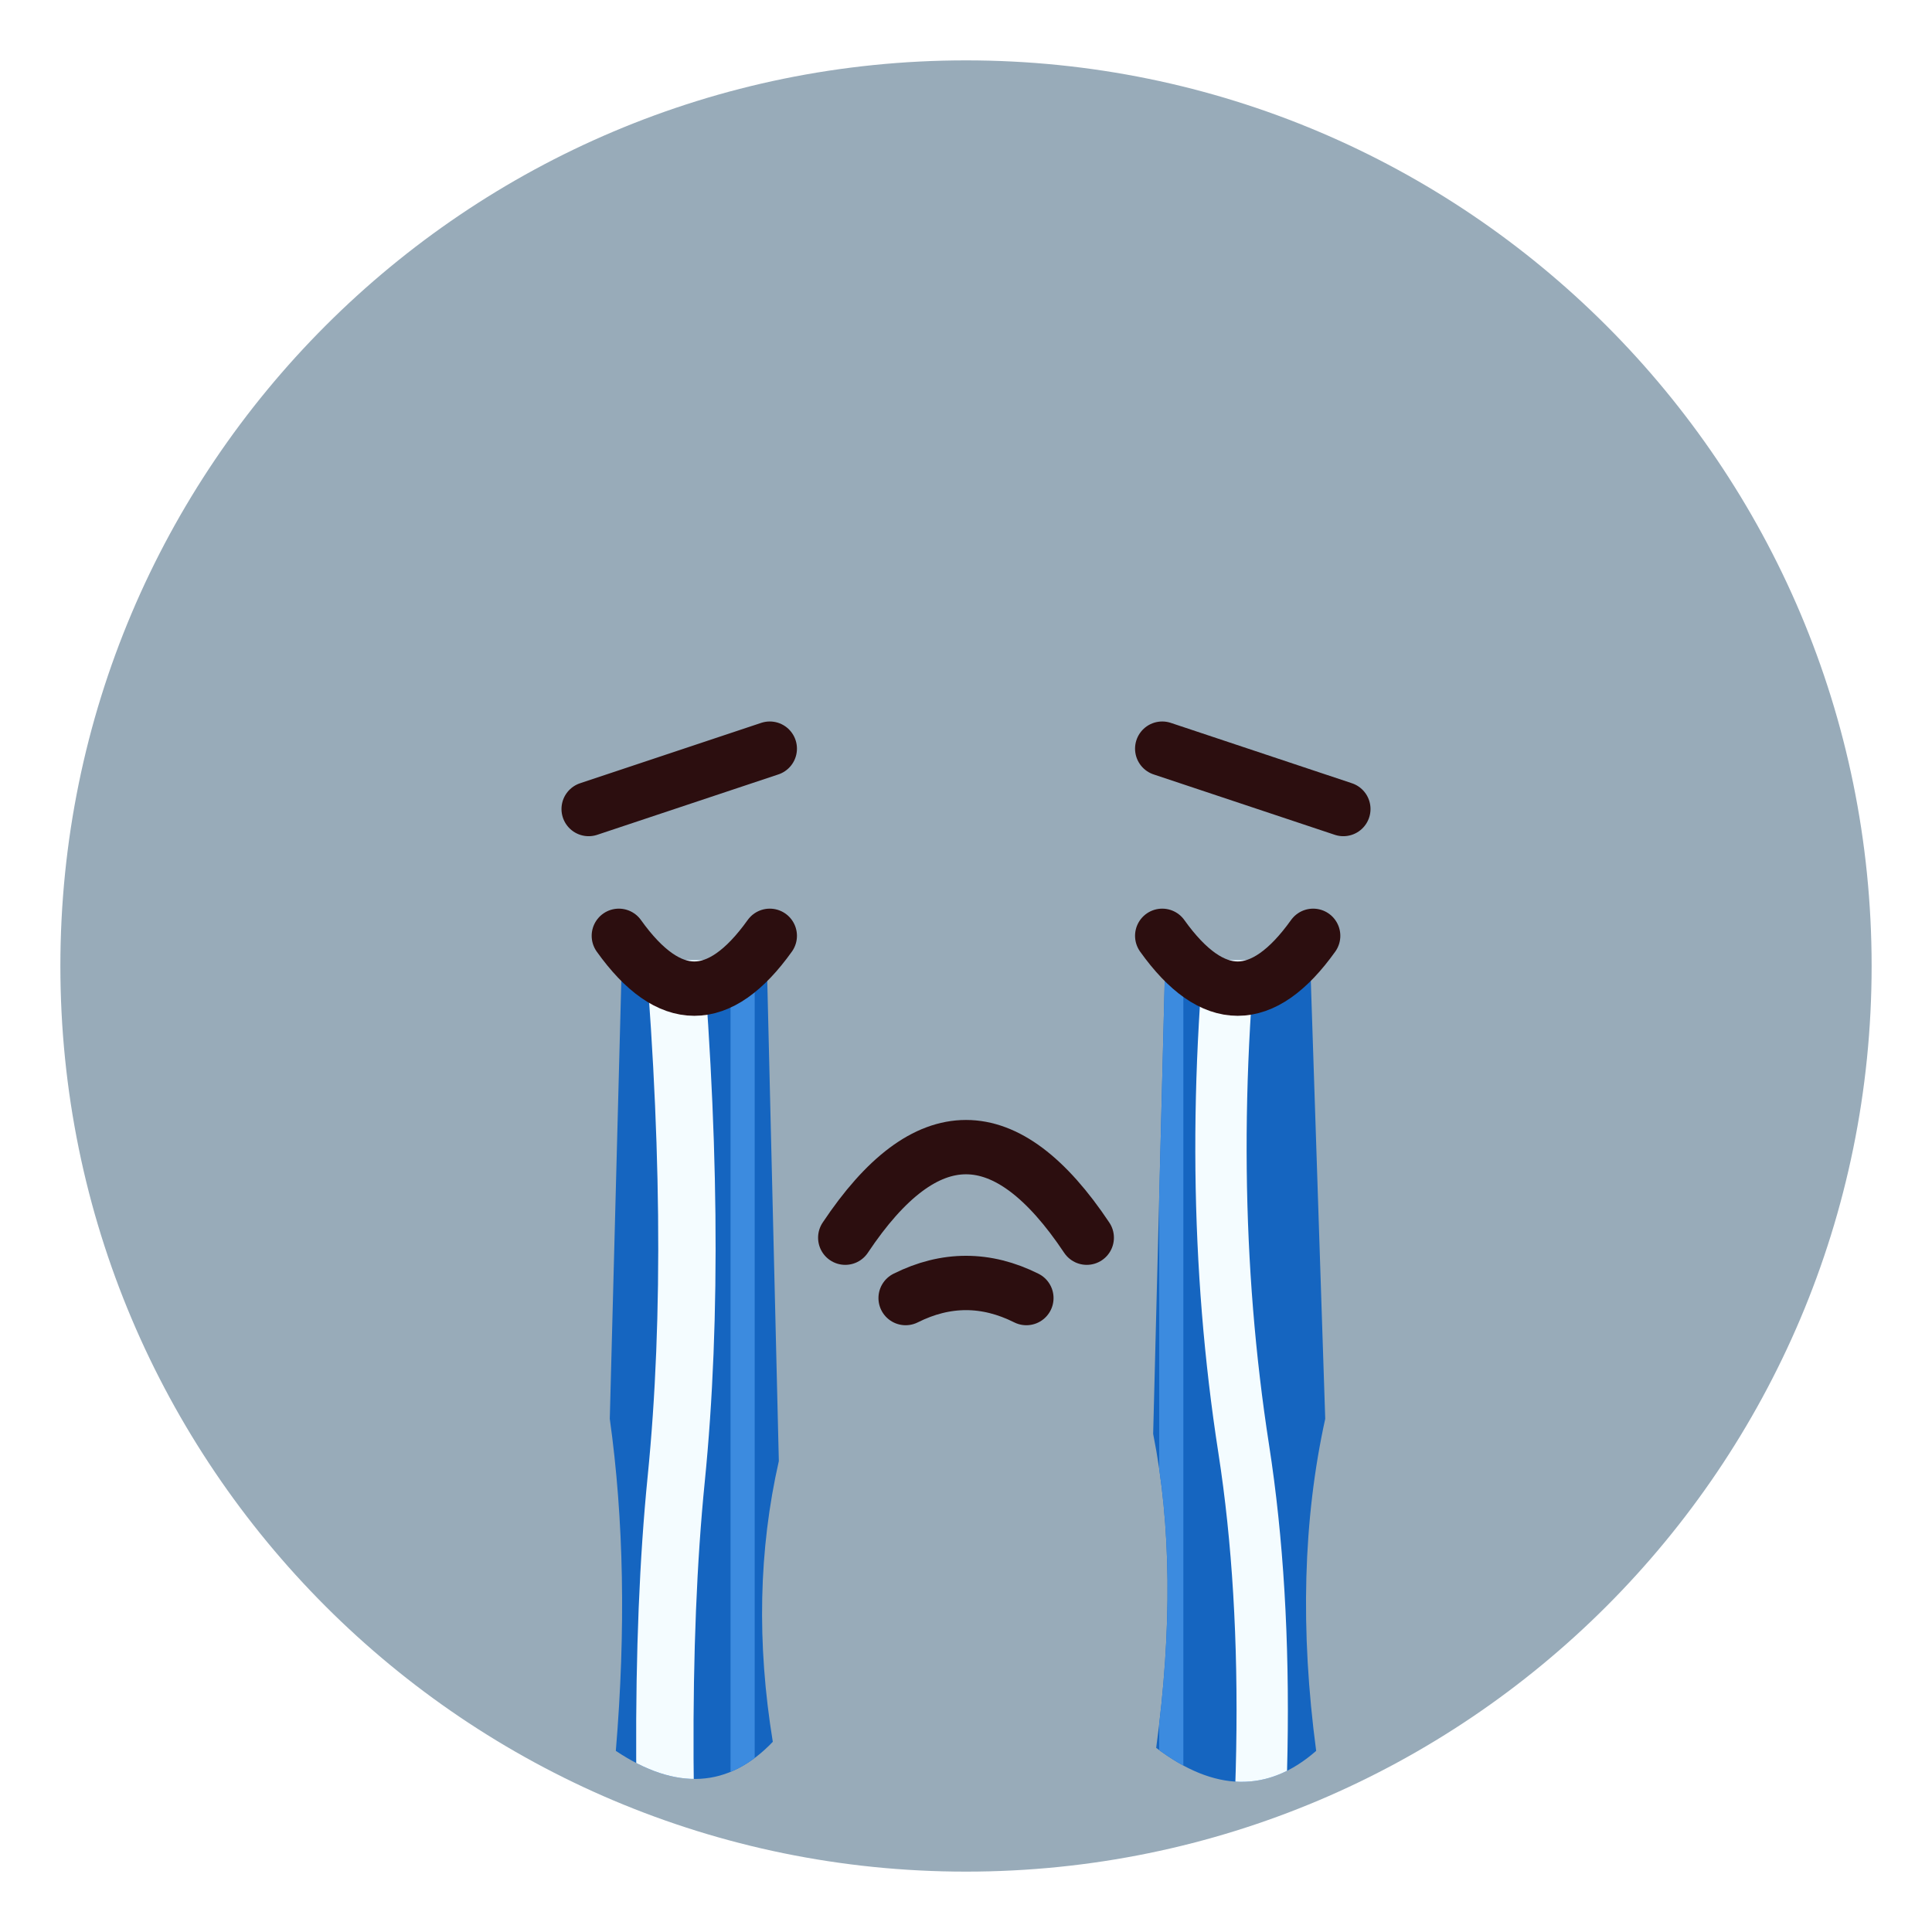
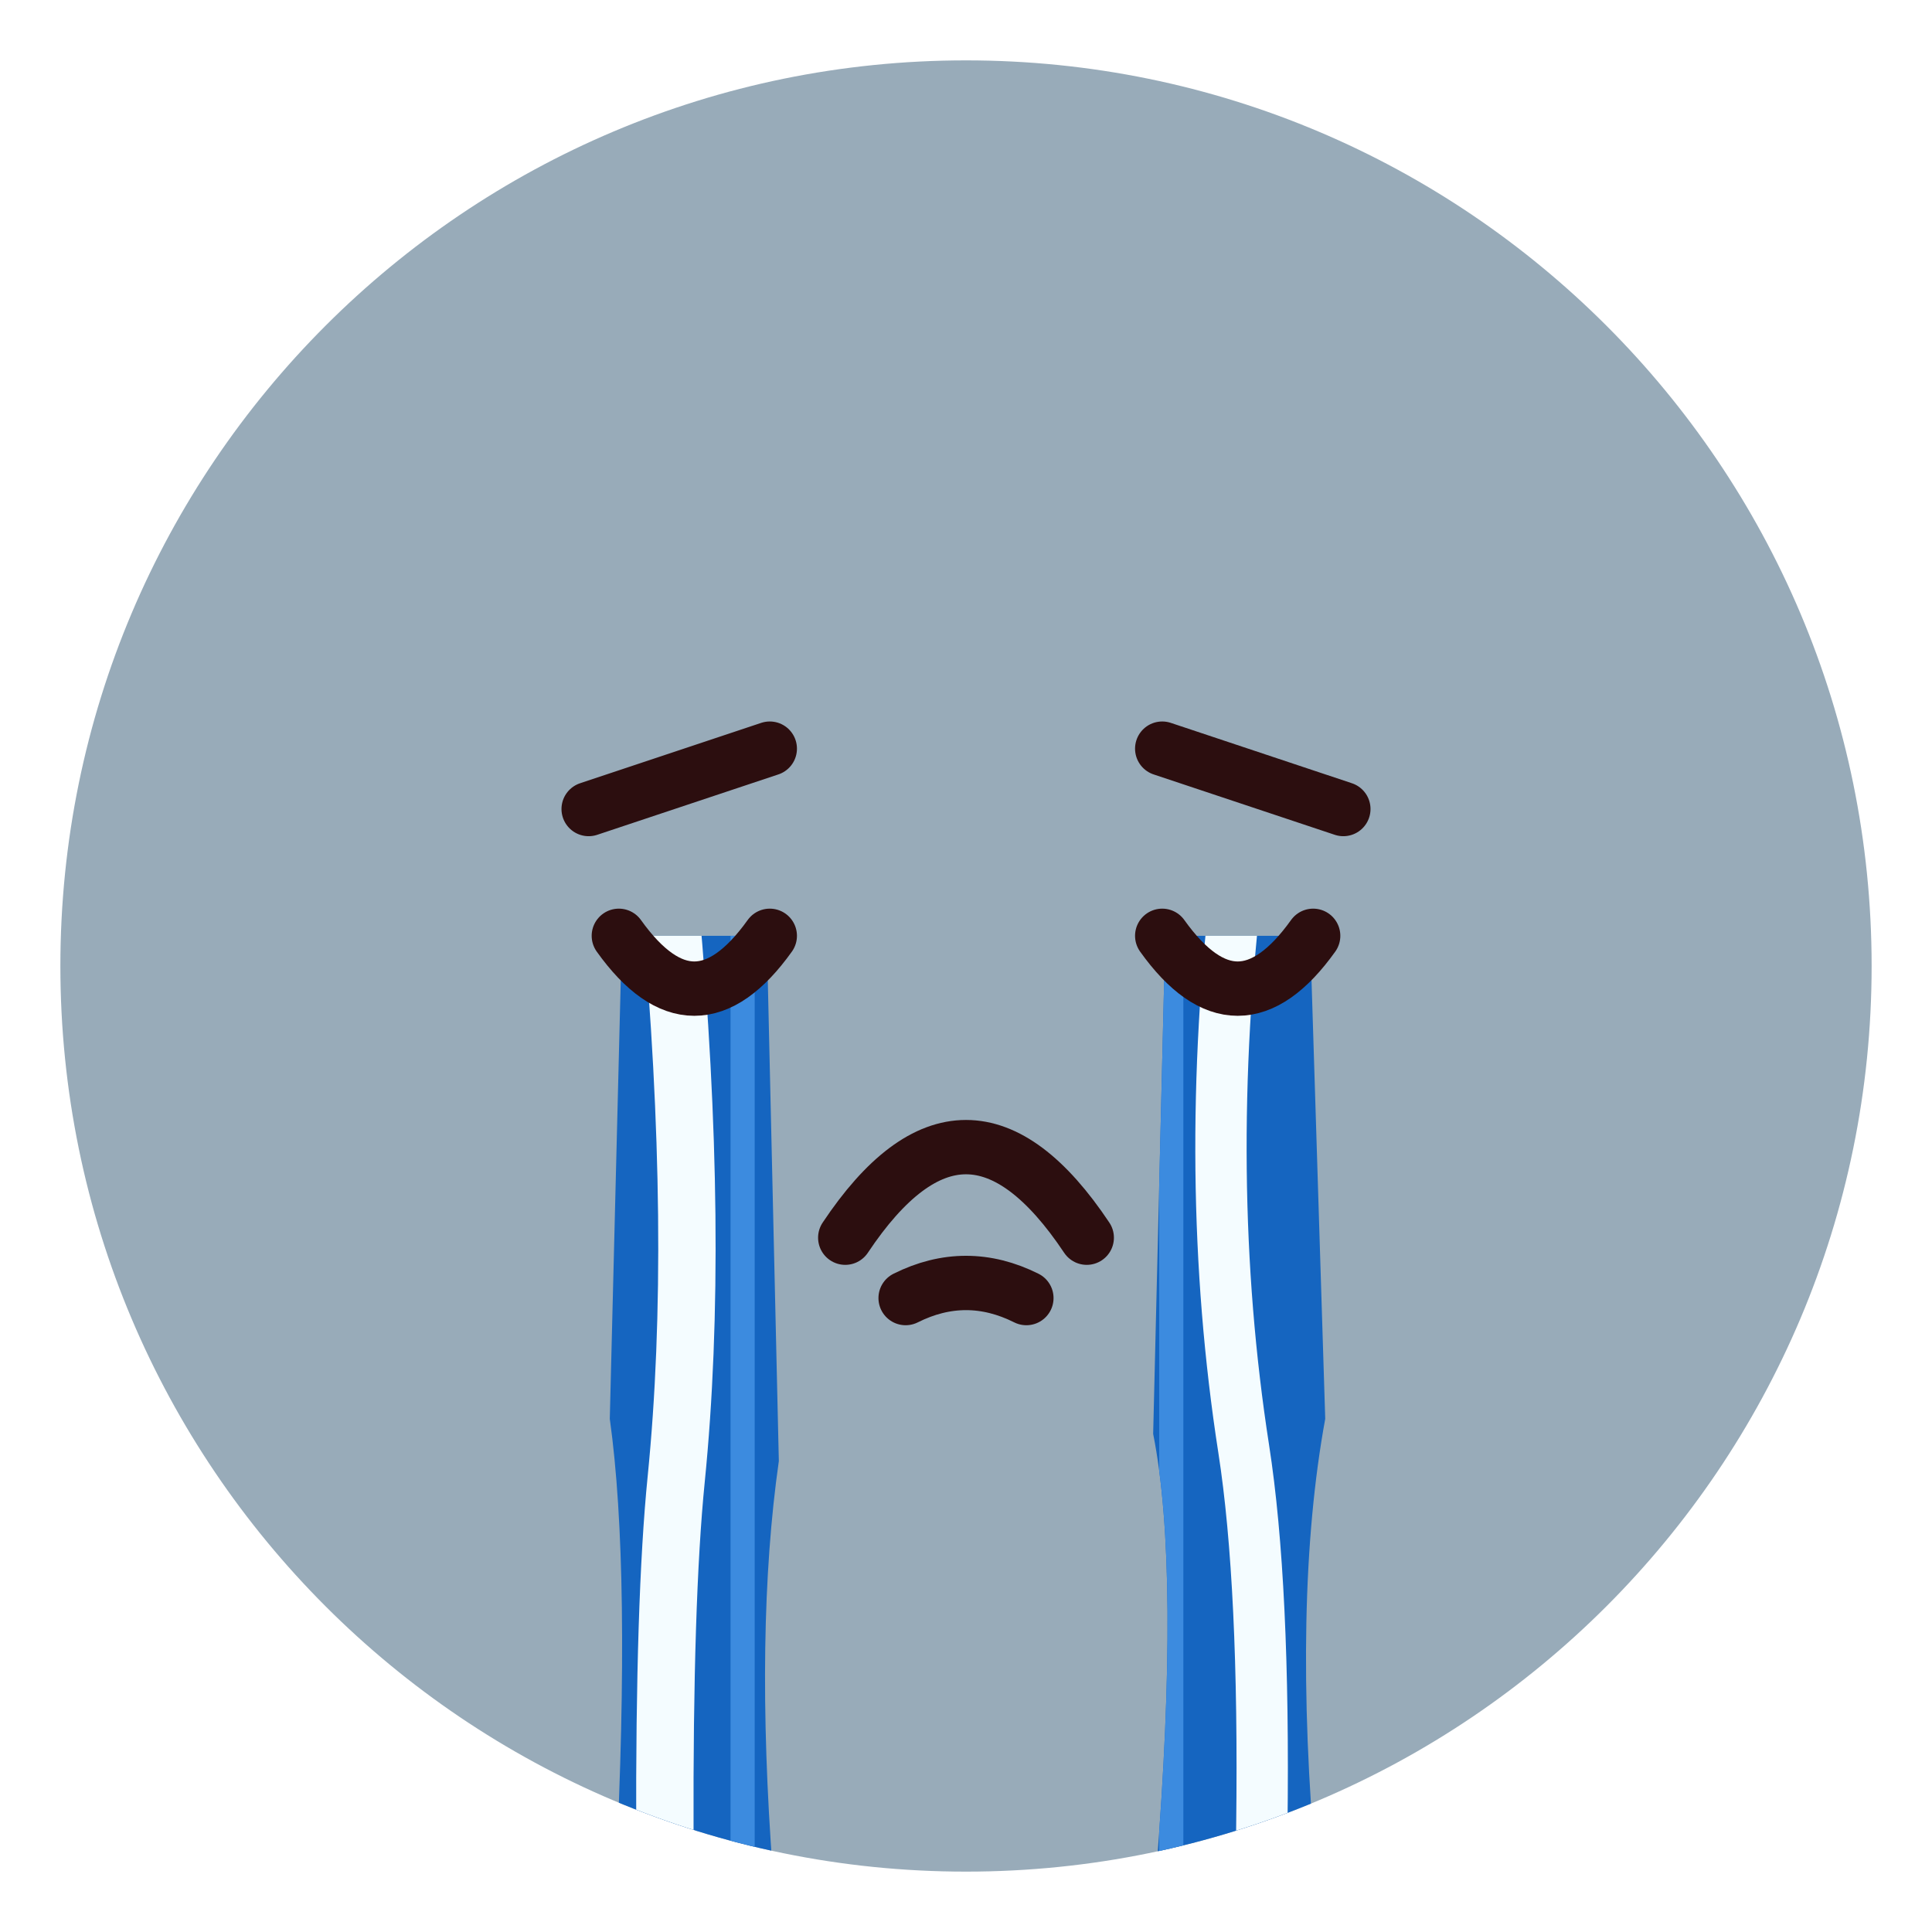
<svg xmlns="http://www.w3.org/2000/svg" class="emoji f-devastated" viewBox="0 0 64 64" width="64" height="64" role="img" aria-label="Devastated">
  <ellipse cx="32" cy="32" rx="30" ry="30" fill="#98ABB9" class="" />
+   <defs>
+     <clipPath id="f-devastated-chin-boundary" clipPathUnits="userSpaceOnUse">
+       <circle cx="32" cy="32" r="30" />
+     </clipPath>
+     <clipPath id="f-devastated-cry-clip" clipPathUnits="userSpaceOnUse">
+       <path d="M20.6 31H25.4L25.8 48.4Q25 54 25.6 62L25.8 80H20.2L20.4 62Q20.9 52 20.2 47Z M38.6 31H43.4L43.9 47Q42.8 53 43.6 62L43.9 80H38.2L38.3 62Q39.1 52 38.2 47.5Z" />
+     </clipPath>
+   </defs>
+   <g class="chin-anchor" clip-path="url(#f-devastated-chin-boundary)">
+     <g class="pose stream-source">
+       <path d="M20.6 31H25.4L25.8 48.4Q25 54 25.6 62L25.8 80H20.2L20.4 62Q20.9 52 20.2 47Z M38.6 31H43.4L43.9 47Q42.8 53 43.6 62L43.9 80H38.2L38.3 62Q39.1 52 38.2 47.5Z" fill="#1565C0" stroke="none" stroke-width="1.8" stroke-linecap="round" stroke-linejoin="round" class="stream-body" />
+       <g clip-path="url(#f-devastated-cry-clip)">
+         <path d="M22.2 30Q23.2 41 22.4 49T22.5 80" fill="none" stroke="#F4FCFF" stroke-width="1.9" stroke-linecap="round" stroke-linejoin="round" class="cry-flow flow-a" />
+         <path d="M41 29Q39.8 39 41.2 48T40.8 80" fill="none" stroke="#F4FCFF" stroke-width="1.7" stroke-linecap="round" stroke-linejoin="round" class="cry-flow flow-b" />
+         <path d="M24.6 30V80 M38.8 29V80" fill="none" stroke="#3C8BDF" stroke-width="0.8" stroke-linecap="round" stroke-linejoin="round" class="cry-flow flow-c" />
+       </g>
+     </g>
+   </g>
  <g class="pose">
-     <defs>
-       <clipPath id="f-devastated-cry-clip" clipPathUnits="userSpaceOnUse">
-         <path d="M20.6 31.8H25.4L25.8 48.4Q24.8 52.8 25.6 57.7Q23.4 60 20.4 58Q20.9 52 20.2 47Z M38.6 31.8H43.4L43.9 47Q42.8 52 43.6 58Q41.2 60.1 38.3 57.9Q39.1 52 38.2 47.5Z" />
-       </clipPath>
-     </defs>
-     <path d="M20.6 31.8H25.4L25.8 48.4Q24.8 52.8 25.6 57.7Q23.4 60 20.4 58Q20.9 52 20.2 47Z M38.6 31.8H43.4L43.9 47Q42.8 52 43.6 58Q41.2 60.1 38.3 57.9Q39.1 52 38.2 47.5Z" fill="#1565C0" stroke="none" stroke-width="1.8" stroke-linecap="round" stroke-linejoin="round" class="" />
-     <g clip-path="url(#f-devastated-cry-clip)">
-       <path d="M22.2 30Q23.2 41 22.4 49T22.5 70" fill="none" stroke="#F4FCFF" stroke-width="1.9" stroke-linecap="round" stroke-linejoin="round" class="cry-flow flow-a" />
-       <path d="M41 29Q39.8 39 41.2 48T40.8 70" fill="none" stroke="#F4FCFF" stroke-width="1.7" stroke-linecap="round" stroke-linejoin="round" class="cry-flow flow-b" />
-       <path d="M24.6 30V70 M38.8 29V70" fill="none" stroke="#3C8BDF" stroke-width="0.8" stroke-linecap="round" stroke-linejoin="round" class="cry-flow flow-c" />
-     </g>
    <g class="brows">
      <path d="M19.5 26.8L25.5 24.8 M38.5 24.8L44.5 26.8" fill="none" stroke="#2C0E0F" stroke-width="1.8" stroke-linecap="round" stroke-linejoin="round" class="" />
    </g>
    <g class="gaze">
      <g class="" transform="translate(23 31)">
        <path d="M-2.5 0Q0 3.5 2.5 0" fill="none" stroke="#2C0E0F" stroke-width="1.8" stroke-linecap="round" stroke-linejoin="round" class="" />
      </g>
      <g class="" transform="translate(41 31)">
        <path d="M-2.5 0Q0 3.5 2.5 0" fill="none" stroke="#2C0E0F" stroke-width="1.8" stroke-linecap="round" stroke-linejoin="round" class="" />
      </g>
    </g>
    <g class="" transform="translate(32 39)">
      <g class="lip-motion">
        <path d="M-4 2Q0-4 4 2 M-2 4Q0 3 2 4" fill="none" stroke="#2C0E0F" stroke-width="1.8" stroke-linecap="round" stroke-linejoin="round" class="" />
      </g>
    </g>
  </g>
</svg>
